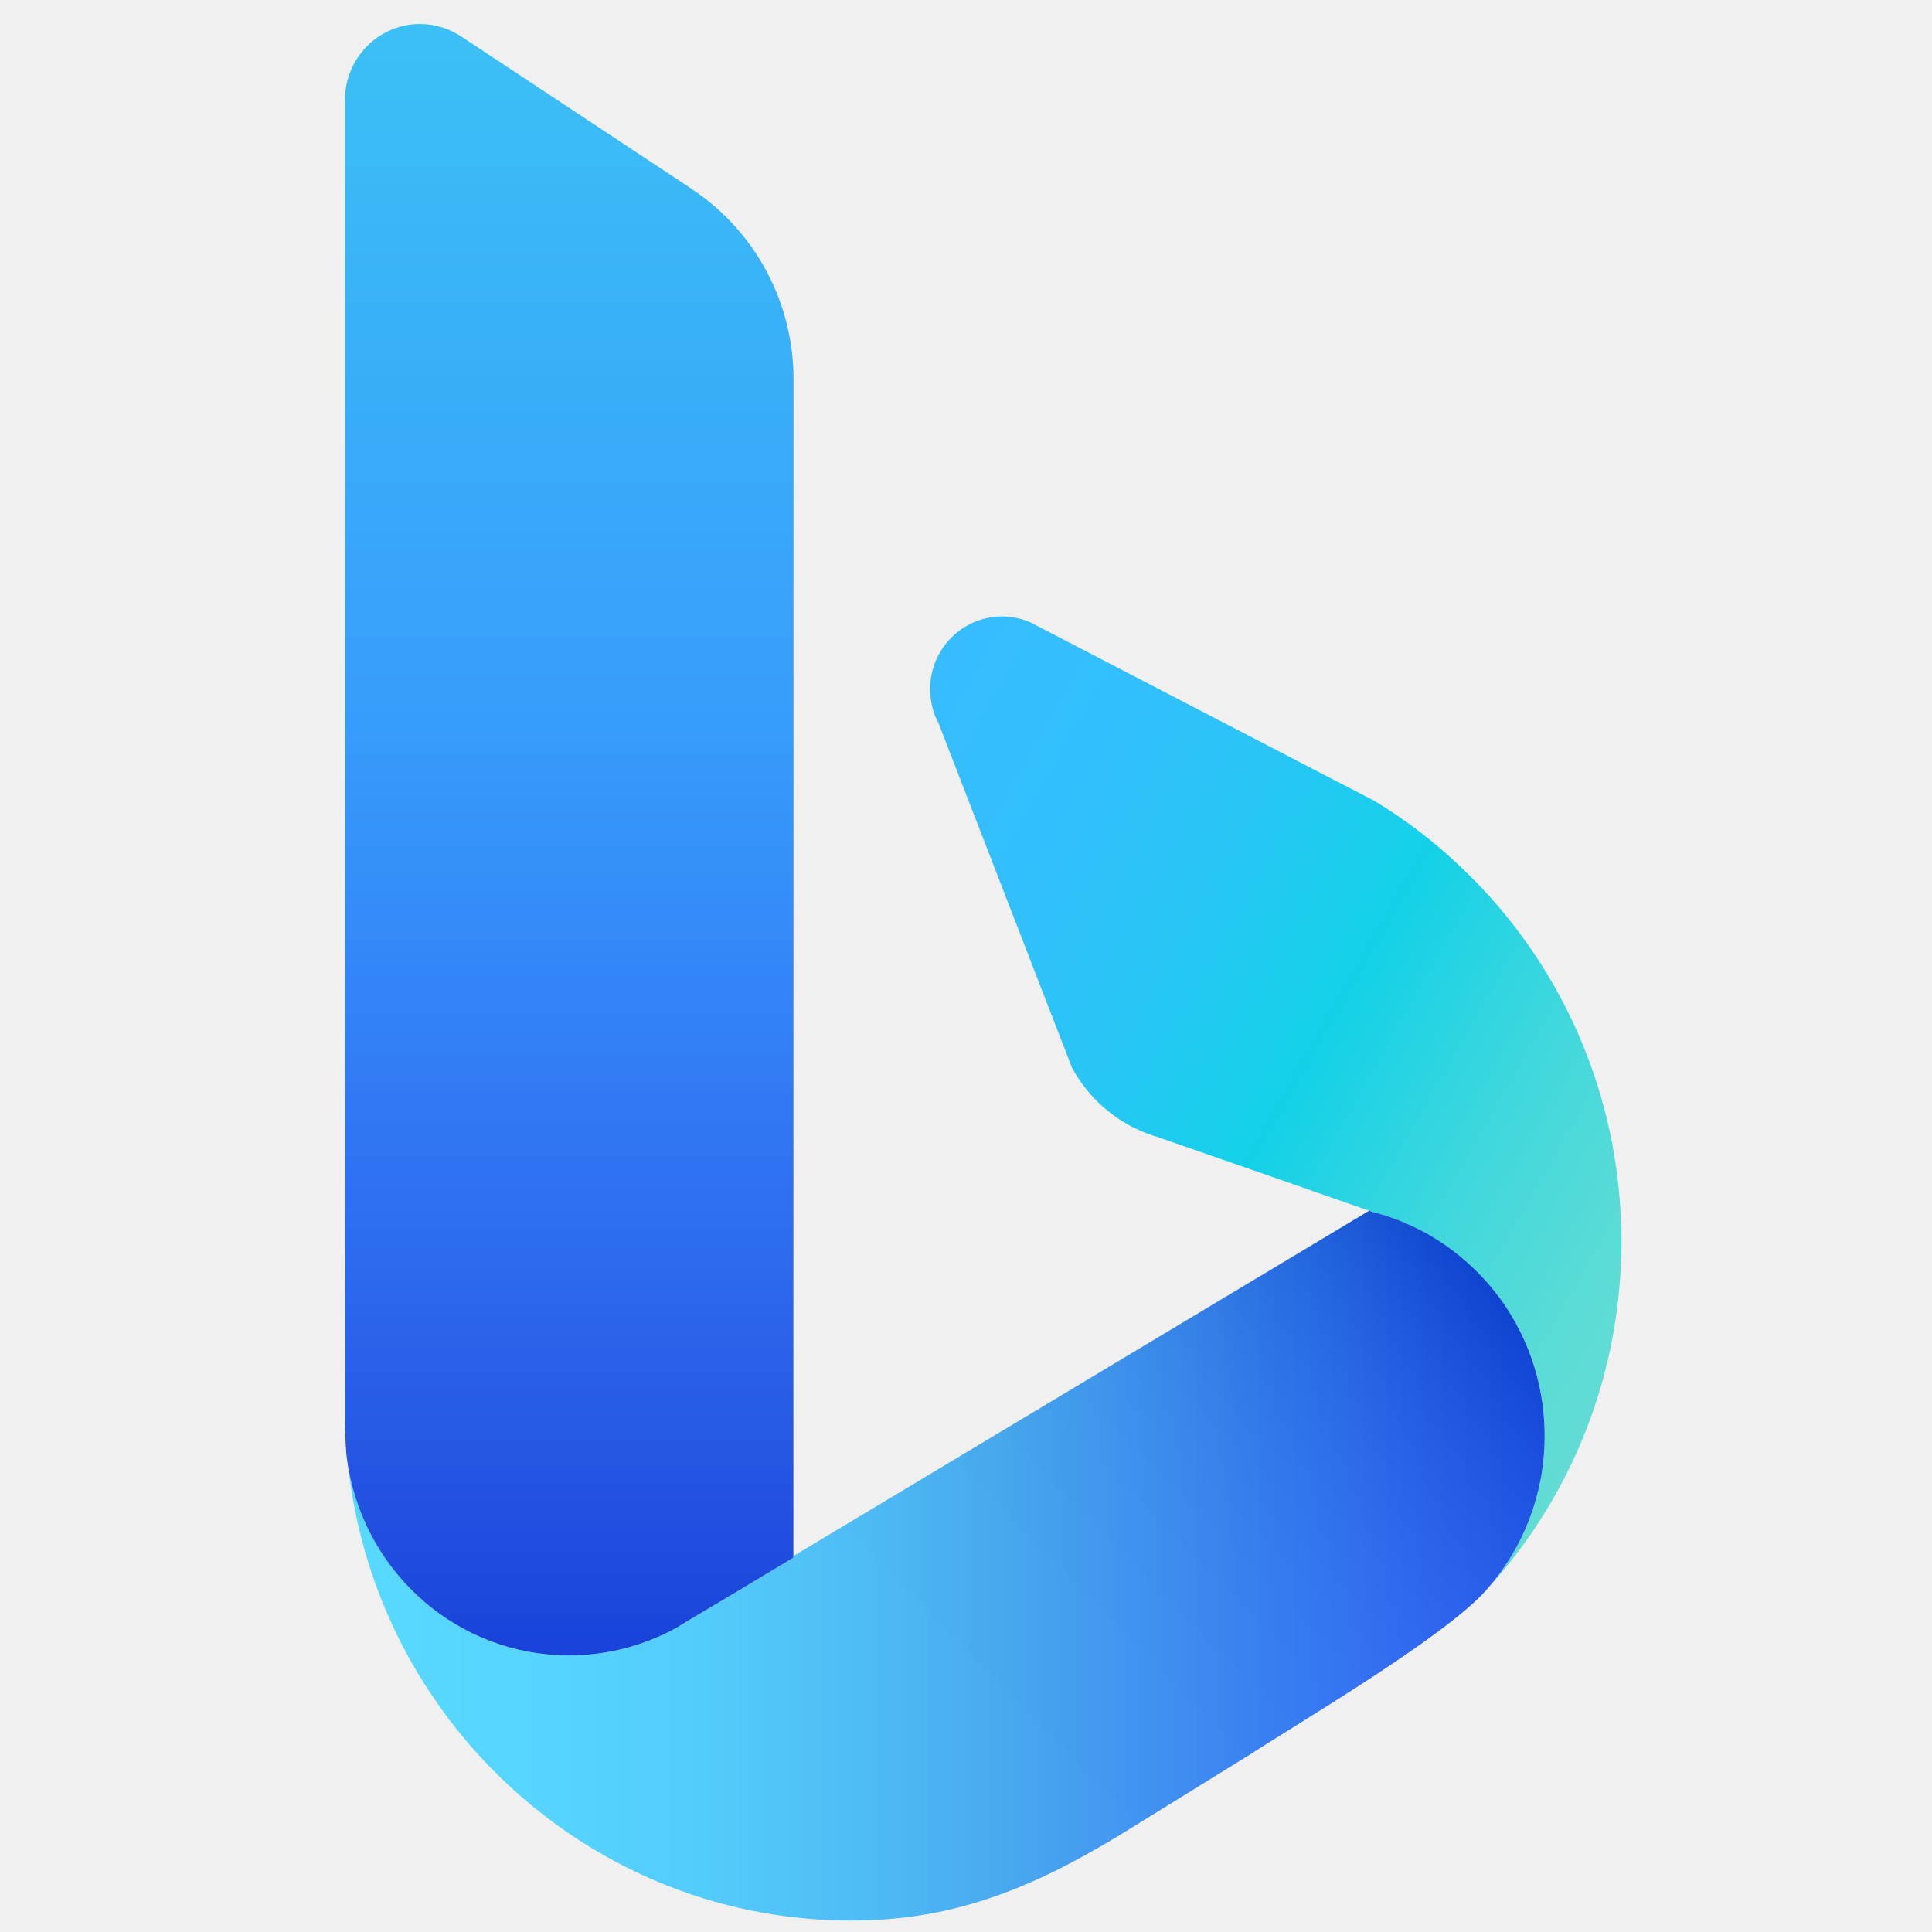
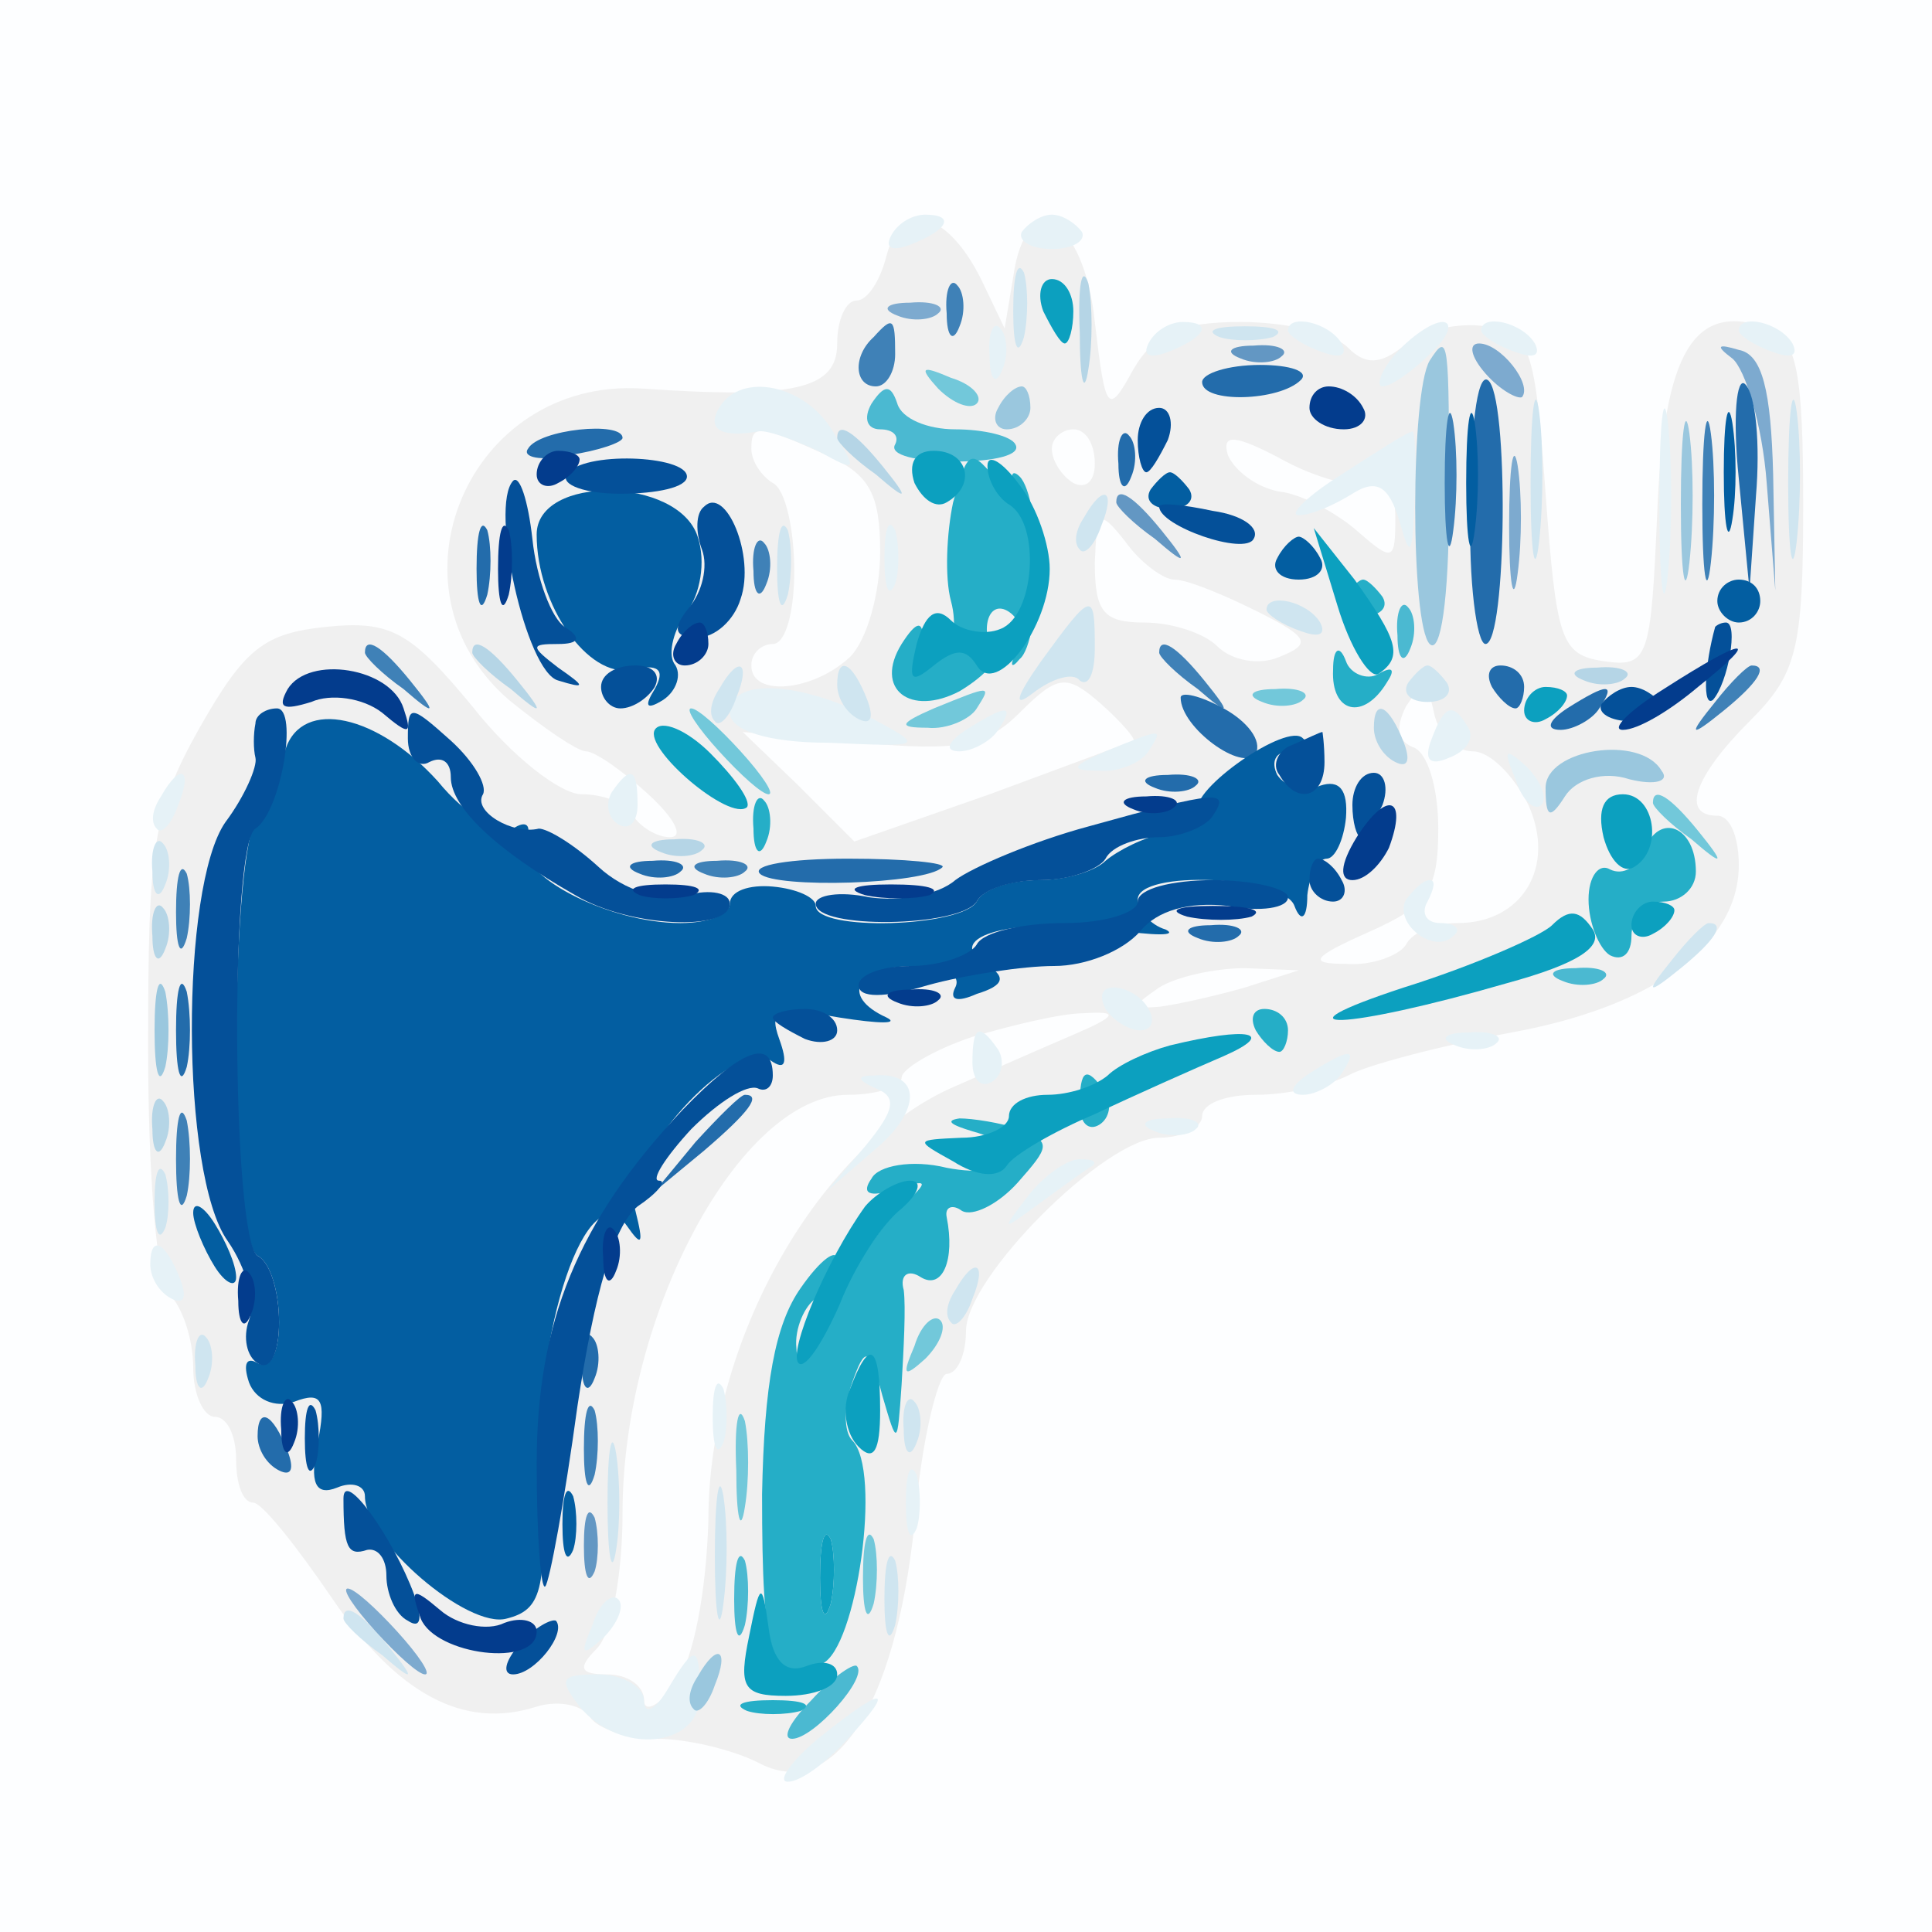
- <svg xmlns="http://www.w3.org/2000/svg" width="56" height="56" viewBox="0 0 56 56" fill="none">
-   <g clip-path="url(#clip0_36_2239)">
-     <path d="M46.998 35.987C46.998 36.532 46.969 37.075 46.91 37.609C46.562 40.87 45.168 43.818 43.07 46.098C43.334 45.801 43.573 45.481 43.782 45.14C43.943 44.88 44.086 44.609 44.207 44.327C44.251 44.234 44.291 44.137 44.324 44.041C44.364 43.948 44.397 43.851 44.427 43.755C44.46 43.666 44.489 43.574 44.515 43.481C44.54 43.384 44.566 43.288 44.588 43.191C44.592 43.18 44.596 43.169 44.599 43.158C44.621 43.061 44.639 42.965 44.657 42.868C44.676 42.768 44.694 42.667 44.709 42.568C44.709 42.564 44.709 42.564 44.709 42.561C44.724 42.468 44.734 42.375 44.742 42.278C44.764 42.059 44.775 41.84 44.775 41.617C44.775 40.362 44.434 39.185 43.836 38.183C43.701 37.949 43.55 37.726 43.385 37.515C43.191 37.262 42.982 37.025 42.755 36.805C42.19 36.252 41.53 35.799 40.8 35.48C40.485 35.338 40.155 35.224 39.817 35.138C39.813 35.138 39.806 35.134 39.803 35.134L39.685 35.093L37.976 34.499V34.496L33.506 32.94C33.491 32.936 33.472 32.936 33.462 32.932L33.183 32.829C32.284 32.472 31.539 31.804 31.074 30.953L29.442 26.739L27.571 21.911L27.212 20.98L27.12 20.79C27.017 20.537 26.962 20.262 26.962 19.977C26.962 19.903 26.962 19.829 26.97 19.762C27.076 18.699 27.967 17.868 29.046 17.868C29.332 17.868 29.607 17.927 29.857 18.035L38.188 22.359L39.831 23.21C40.7 23.734 41.511 24.35 42.251 25.045C44.936 27.54 46.697 31.038 46.961 34.948C46.984 35.293 46.998 35.638 46.998 35.987Z" fill="url(#paint0_linear_36_2239)" />
-     <path d="M44.772 41.617C44.772 42.047 44.732 42.463 44.658 42.868C44.635 42.976 44.614 43.084 44.588 43.191C44.541 43.384 44.49 43.57 44.427 43.755C44.394 43.852 44.361 43.948 44.325 44.041C44.288 44.138 44.248 44.231 44.208 44.327C44.086 44.609 43.943 44.88 43.782 45.14C43.573 45.482 43.334 45.801 43.071 46.098C41.856 47.458 37.733 49.881 36.214 50.866L32.841 52.953C30.369 54.495 28.032 55.586 25.087 55.66C24.948 55.664 24.812 55.668 24.676 55.668C24.486 55.668 24.299 55.664 24.111 55.657C19.123 55.464 14.773 52.753 12.264 48.747C11.117 46.916 10.357 44.814 10.101 42.557C10.639 45.642 13.296 47.982 16.498 47.982C17.62 47.982 18.673 47.696 19.593 47.191C19.6 47.187 19.608 47.183 19.616 47.18L19.946 46.979L21.288 46.177L22.997 45.152V45.104L23.218 44.971L38.51 35.799L39.687 35.093L39.804 35.134C39.808 35.134 39.815 35.138 39.818 35.138C40.156 35.223 40.486 35.338 40.801 35.48C41.531 35.799 42.191 36.252 42.756 36.806C42.983 37.025 43.192 37.262 43.386 37.515C43.551 37.726 43.702 37.95 43.837 38.183C44.43 39.184 44.772 40.362 44.772 41.617Z" fill="url(#paint1_linear_36_2239)" />
-     <path d="M23.001 11.008L22.996 45.151L21.287 46.176L19.943 46.977L19.613 47.18C19.607 47.18 19.597 47.186 19.593 47.191C18.671 47.693 17.618 47.983 16.495 47.983C13.292 47.983 10.64 45.643 10.098 42.557C10.073 42.416 10.054 42.268 10.038 42.126C10.018 41.857 10.004 41.593 9.998 41.324V2.899C9.998 1.686 10.971 0.696 12.173 0.696C12.624 0.696 13.045 0.838 13.391 1.072L20.043 5.471C20.078 5.502 20.118 5.528 20.159 5.553C21.878 6.74 23.001 8.74 23.001 11.008Z" fill="url(#paint2_linear_36_2239)" />
-     <path opacity="0.15" d="M44.772 41.617C44.772 42.047 44.732 42.463 44.658 42.868C44.635 42.976 44.614 43.084 44.588 43.191C44.541 43.384 44.49 43.57 44.427 43.755C44.394 43.852 44.361 43.948 44.325 44.041C44.288 44.138 44.248 44.231 44.208 44.327C44.086 44.609 43.943 44.88 43.782 45.14C43.573 45.482 43.335 45.801 43.071 46.098C41.856 47.458 37.733 49.881 36.214 50.866L32.841 52.953C30.369 54.495 28.032 55.586 25.087 55.66C24.948 55.664 24.812 55.668 24.676 55.668C24.486 55.668 24.299 55.664 24.111 55.657C19.123 55.464 14.773 52.753 12.264 48.747C11.117 46.916 10.357 44.814 10.101 42.557C10.639 45.642 13.296 47.982 16.498 47.982C17.62 47.982 18.673 47.696 19.593 47.191C19.6 47.187 19.608 47.183 19.616 47.18L19.946 46.979L21.288 46.177L22.997 45.152V45.104L23.218 44.971L38.51 35.799L39.687 35.093L39.804 35.134C39.808 35.134 39.815 35.138 39.818 35.138C40.156 35.223 40.486 35.338 40.801 35.48C41.531 35.799 42.191 36.252 42.756 36.806C42.983 37.025 43.192 37.262 43.386 37.515C43.551 37.726 43.702 37.95 43.837 38.183C44.43 39.184 44.772 40.362 44.772 41.617Z" fill="url(#paint3_linear_36_2239)" />
-     <path opacity="0.1" d="M23.001 11.008L22.996 45.151L21.287 46.176L19.943 46.977L19.613 47.18C19.607 47.18 19.597 47.186 19.593 47.191C18.671 47.693 17.618 47.983 16.495 47.983C13.292 47.983 10.64 45.643 10.098 42.557C10.073 42.416 10.054 42.268 10.038 42.126C10.018 41.857 10.004 41.593 9.998 41.324V2.899C9.998 1.686 10.971 0.696 12.173 0.696C12.624 0.696 13.045 0.838 13.391 1.072L20.043 5.471C20.078 5.502 20.118 5.528 20.159 5.553C21.878 6.74 23.001 8.74 23.001 11.008Z" fill="url(#paint4_linear_36_2239)" />
-   </g>
-   <defs>
-     <linearGradient id="paint0_linear_36_2239" x1="24.061" y1="24.49" x2="48.03" y2="38.16" gradientUnits="userSpaceOnUse">
-       <stop stop-color="#37BDFF" />
-       <stop offset="0.183" stop-color="#33BFFD" />
-       <stop offset="0.358" stop-color="#28C5F5" />
-       <stop offset="0.528" stop-color="#15D0E9" />
-       <stop offset="0.547" stop-color="#12D1E7" />
-       <stop offset="0.59" stop-color="#1CD2E5" />
-       <stop offset="0.768" stop-color="#42D8DC" />
-       <stop offset="0.911" stop-color="#59DBD6" />
-       <stop offset="1" stop-color="#62DCD4" />
-     </linearGradient>
-     <linearGradient id="paint1_linear_36_2239" x1="10.099" y1="45.38" x2="44.772" y2="45.38" gradientUnits="userSpaceOnUse">
-       <stop stop-color="#39D2FF" />
-       <stop offset="0.15" stop-color="#38CEFE" />
-       <stop offset="0.293" stop-color="#35C3FA" />
-       <stop offset="0.433" stop-color="#2FB0F3" />
-       <stop offset="0.547" stop-color="#299AEB" />
-       <stop offset="0.583" stop-color="#2692EC" />
-       <stop offset="0.763" stop-color="#1A6CF1" />
-       <stop offset="0.909" stop-color="#1355F4" />
-       <stop offset="1" stop-color="#104CF5" />
-     </linearGradient>
-     <linearGradient id="paint2_linear_36_2239" x1="16.5" y1="48.465" x2="16.5" y2="1.529" gradientUnits="userSpaceOnUse">
-       <stop stop-color="#1B48EF" />
-       <stop offset="0.122" stop-color="#1C51F0" />
-       <stop offset="0.321" stop-color="#1E69F5" />
-       <stop offset="0.568" stop-color="#2190FB" />
-       <stop offset="1" stop-color="#26B8F4" />
-     </linearGradient>
-     <linearGradient id="paint3_linear_36_2239" x1="16.991" y1="54.043" x2="38.651" y2="32.648" gradientUnits="userSpaceOnUse">
-       <stop stop-color="white" />
-       <stop offset="0.373" stop-color="#FDFDFD" />
-       <stop offset="0.507" stop-color="#F6F6F6" />
-       <stop offset="0.603" stop-color="#EBEBEB" />
-       <stop offset="0.68" stop-color="#DADADA" />
-       <stop offset="0.746" stop-color="#C4C4C4" />
-       <stop offset="0.805" stop-color="#A8A8A8" />
-       <stop offset="0.858" stop-color="#888888" />
-       <stop offset="0.907" stop-color="#626262" />
-       <stop offset="0.952" stop-color="#373737" />
-       <stop offset="0.993" stop-color="#090909" />
-       <stop offset="1" />
-     </linearGradient>
-     <linearGradient id="paint4_linear_36_2239" x1="16.5" y1="0.696" x2="16.5" y2="47.982" gradientUnits="userSpaceOnUse">
-       <stop stop-color="white" />
-       <stop offset="0.373" stop-color="#FDFDFD" />
-       <stop offset="0.507" stop-color="#F6F6F6" />
-       <stop offset="0.603" stop-color="#EBEBEB" />
-       <stop offset="0.68" stop-color="#DADADA" />
-       <stop offset="0.746" stop-color="#C4C4C4" />
-       <stop offset="0.805" stop-color="#A8A8A8" />
-       <stop offset="0.858" stop-color="#888888" />
-       <stop offset="0.907" stop-color="#626262" />
-       <stop offset="0.952" stop-color="#373737" />
-       <stop offset="0.993" stop-color="#090909" />
-       <stop offset="1" />
-     </linearGradient>
-     <clipPath id="clip0_36_2239">
-       <rect width="37" height="56" fill="white" transform="translate(10)" />
-     </clipPath>
-   </defs>
+ <svg xmlns="http://www.w3.org/2000/svg" version="1.1" width="45.0" height="45.0">
+   <defs />
+   <g id="id0:id0" transform="matrix(1.25,0,0,1.25,0.0,0.0)">
+     <g transform="translate(0,36) scale(0.04,-0.04)" fill="#fdfeff" stroke="none">
+       <path d="M0 450 l0 -450 450 0 450 0 0 450 0 450 -450 0 -450 0 0 -450z m457 320 l11 -23 4 24 c6 43 33 28 38 -21 5 -42 6 -44 18 -22 10 17 22 22 50 22 21 0 43 -5 50 -12 8 -8 15 -8 26 1 8 7 25 11 38 9 21 -3 23 -9 28 -78 5 -68 7 -75 27 -78 21 -3 22 1 25 69 3 75 17 99 52 86 13 -5 16 -21 16 -82 0 -68 -3 -79 -25 -101 -26 -26 -32 -44 -15 -44 6 0 10 -10 10 -23 0 -37 -40 -66 -106 -78 -32 -6 -67 -15 -76 -20 -10 -5 -29 -9 -43 -9 -14 0 -25 -4 -25 -10 0 -5 -9 -10 -20 -10 -25 0 -90 -65 -90 -90 0 -11 -4 -20 -9 -20 -4 0 -12 -32 -15 -70 -9 -86 -38 -130 -73 -111 -12 6 -33 11 -47 11 -14 0 -28 5 -31 10 -4 6 -15 8 -25 5 -34 -11 -65 6 -95 50 -17 25 -33 45 -37 45 -5 0 -8 9 -8 20 0 11 -4 20 -10 20 -5 0 -10 10 -10 23 0 13 -5 28 -11 34 -6 6 -10 55 -10 115 0 93 2 110 24 149 21 37 30 44 59 47 30 3 39 -2 68 -37 18 -23 41 -41 51 -41 10 0 21 -4 24 -10 3 -5 11 -10 17 -10 7 0 2 9 -10 20 -12 11 -25 20 -29 20 -4 0 -20 11 -36 24 -60 52 -19 150 62 145 72 -5 91 0 91 21 0 11 4 20 9 20 5 0 11 9 14 21 7 26 28 21 44 -11z" />
+       <path d="M350 691 c0 -6 5 -13 10 -16 6 -3 10 -22 10 -41 0 -19 -4 -34 -10 -34 -5 0 -10 -4 -10 -10 0 -15 29 -12 46 4 8 8 14 30 14 49 0 27 -5 36 -25 45 -31 14 -35 15 -35 3z" />
+       <path d="M490 691 c0 -6 5 -13 10 -16 6 -3 10 1 10 9 0 9 -4 16 -10 16 -5 0 -10 -4 -10 -9z" />
+       <path d="M572 688 c3 -7 13 -15 24 -17 10 -1 27 -10 37 -19 16 -14 17 -13 17 7 0 12 -4 19 -10 16 -5 -3 -24 1 -41 10 -24 13 -30 13 -27 3z" />
+       <path d="M510 638 c0 -23 4 -28 23 -28 13 0 28 -5 34 -11 7 -7 20 -9 29 -5 15 6 14 9 -10 21 -16 8 -33 15 -39 15 -5 0 -16 8 -23 18 -12 15 -13 14 -14 -10z" />
+       <path d="M475 568 c-16 -16 -29 -18 -74 -14 l-55 5 26 -25 26 -26 63 22 c35 13 65 24 67 25 1 1 -6 9 -15 17 -16 14 -20 14 -38 -4z" />
+       <path d="M655 571 c-5 -10 -4 -16 3 -19 7 -2 12 -19 12 -38 0 -29 -5 -36 -32 -48 -27 -12 -29 -15 -11 -15 12 -1 25 4 28 9 3 6 14 10 24 10 30 0 46 26 33 55 -7 14 -18 25 -26 25 -8 0 -16 8 -18 18 -3 14 -5 15 -13 3z" />
+       <path d="M540 440 c-13 -9 -13 -10 0 -9 8 1 26 5 40 9 l25 8 -25 1 c-14 0 -32 -4 -40 -9z" />
+       <path d="M453 417 c-18 -6 -33 -15 -33 -19 0 -4 -11 -8 -25 -8 -50 0 -105 -102 -105 -195 0 -28 -5 -56 -12 -63 -9 -9 -8 -12 5 -12 9 0 17 -5 17 -12 0 -6 7 -3 15 8 8 11 14 42 15 76 0 84 52 175 115 202 16 7 41 18 55 24 21 9 21 11 5 10 -11 0 -35 -6 -52 -11z" />
+     </g>
+   </g>
+   <g id="id1:id1" transform="matrix(1.25,0,0,1.25,0.0,0.0)">
+     <g transform="translate(0,36) scale(0.04,-0.04)" fill="#e6f2f7" stroke="none">
+       <path d="M415 790 c-3 -6 1 -7 9 -4 18 7 21 14 7 14 -6 0 -13 -4 -16 -10z" />
+       <path d="M476 792 c-2 -4 4 -8 14 -8 10 0 16 4 14 8 -3 4 -9 8 -14 8 -5 0 -11 -4 -14 -8z" />
+       <path d="M461 734 c0 -11 3 -14 6 -6 3 7 2 16 -1 19 -3 4 -6 -2 -5 -13z" />
+       <path d="M535 740 c-3 -6 1 -7 9 -4 18 7 21 14 7 14 -6 0 -13 -4 -16 -10z" />
+       <path d="M600 746 c0 -2 7 -7 16 -10 8 -3 12 -2 9 4 -6 10 -25 14 -25 6z" />
+       <path d="M650 735 c-7 -8 -9 -15 -6 -15 4 0 14 7 22 15 9 8 11 15 6 15 -5 0 -15 -7 -22 -15z" />
+       <path d="M690 746 c0 -2 7 -7 16 -10 8 -3 12 -2 9 4 -6 10 -25 14 -25 6z" />
+       <path d="M810 746 c0 -2 7 -7 16 -10 8 -3 12 -2 9 4 -6 10 -25 14 -25 6z" />
+       <path d="M773 665 c0 -38 2 -53 4 -32 2 20 2 52 0 70 -2 17 -4 1 -4 -38z" />
+       <path d="M335 710 c-6 -10 1 -14 18 -11 4 1 17 -4 28 -9 18 -10 19 -10 7 9 -13 22 -43 28 -53 11z" />
+       <path d="M625 679 c-16 -10 -25 -19 -20 -19 6 0 17 5 25 10 11 7 17 4 22 -13 5 -18 6 -16 7 11 1 17 0 32 -1 31 -2 0 -16 -9 -33 -20z" />
+       <path d="M412 640 c0 -14 2 -19 5 -12 2 6 2 18 0 25 -3 6 -5 1 -5 -13z" />
+       <path d="M340 568 c0 -8 17 -14 46 -14 45 -2 45 -2 19 12 -34 17 -65 18 -65 2z" />
+       <path d="M450 560 c-9 -6 -10 -10 -3 -10 6 0 15 5 18 10 8 12 4 12 -15 0z" />
+       <path d="M667 556 c-4 -10 -1 -13 8 -9 8 3 12 9 9 14 -7 12 -11 11 -17 -5z" />
+       <path d="M515 550 c-16 -7 -17 -9 -3 -9 9 -1 20 4 23 9 7 11 7 11 -20 0z" />
+       <path d="M706 537 c3 -10 9 -15 12 -12 3 3 0 11 -7 18 -10 9 -11 8 -5 -6z" />
+       <path d="M75 529 c-4 -6 -5 -12 -2 -15 2 -3 7 2 10 11 7 17 1 20 -8 4z" />
+       <path d="M285 531 c-3 -5 -2 -12 3 -15 5 -3 9 1 9 9 0 17 -3 19 -12 6z" />
+       <path d="M655 481 c-6 -11 13 -26 22 -17 4 3 1 6 -6 6 -7 0 -9 5 -6 10 3 6 4 10 1 10 -3 0 -7 -4 -11 -9z" />
+       <path d="M515 430 c3 -5 11 -10 16 -10 6 0 7 5 4 10 -3 6 -11 10 -16 10 -6 0 -7 -4 -4 -10z" />
+       <path d="M453 405 c0 -8 4 -12 9 -9 5 3 6 10 3 15 -9 13 -12 11 -12 -6z" />
+       <path d="M678 413 c7 -3 16 -2 19 1 4 3 -2 6 -13 5 -11 0 -14 -3 -6 -6z" />
+       <path d="M610 400 c-9 -6 -10 -10 -3 -10 6 0 15 5 18 10 8 12 4 12 -15 0z" />
+       <path d="M408 393 c10 -4 9 -10 -5 -27 l-18 -21 22 19 c23 19 22 37 0 35 -8 0 -8 -2 1 -6z" />
+       <path d="M538 373 c7 -3 16 -2 19 1 4 3 -2 6 -13 5 -11 0 -14 -3 -6 -6z" />
+       <path d="M479 343 c-13 -17 -13 -17 6 -3 11 8 22 16 24 17 2 2 0 3 -6 3 -6 0 -17 -8 -24 -17z" />
+       <path d="M70 311 c0 -6 4 -13 10 -16 6 -3 7 1 4 9 -7 18 -14 21 -14 7z" />
+       <path d="M332 240 c0 -14 2 -19 5 -12 2 6 2 18 0 25 -3 6 -5 1 -5 -13z" />
+       <path d="M422 200 c0 -14 2 -19 5 -12 2 6 2 18 0 25 -3 6 -5 1 -5 -13z" />
+       <path d="M276 143 c-6 -14 -5 -15 5 -6 7 7 10 15 7 18 -3 3 -9 -2 -12 -12z" />
+       <path d="M311 113 c-6 -10 -11 -12 -11 -5 0 6 -10 12 -21 12 -18 0 -19 -2 -9 -15 19 -23 56 -19 56 5 0 24 -2 25 -15 3z" />
+       <path d="M381 90 c-13 -11 -19 -20 -14 -20 6 0 18 9 28 20 23 25 17 25 -14 0z" />
+     </g>
+   </g>
+   <g id="id2:id2" transform="matrix(1.25,0,0,1.25,0.0,0.0)">
+     <g transform="translate(0,36) scale(0.04,-0.04)" fill="#cfe5f0" stroke="none">
+       <path d="M472 755 c0 -16 2 -22 5 -12 2 9 2 23 0 30 -3 6 -5 -1 -5 -18z" />
+       <path d="M568 743 c6 -2 18 -2 25 0 6 3 1 5 -13 5 -14 0 -19 -2 -12 -5z" />
+       <path d="M713 675 c0 -33 2 -45 4 -27 2 18 2 45 0 60 -2 15 -4 0 -4 -33z" />
+       <path d="M833 675 c0 -33 2 -45 4 -27 2 18 2 45 0 60 -2 15 -4 0 -4 -33z" />
+       <path d="M505 659 c-4 -6 -5 -12 -2 -15 2 -3 7 2 10 11 7 17 1 20 -8 4z" />
+       <path d="M362 635 c0 -16 2 -22 5 -12 2 9 2 23 0 30 -3 6 -5 -1 -5 -18z" />
+       <path d="M485 592 c-12 -17 -13 -22 -4 -15 9 7 19 10 22 6 4 -3 7 3 7 15 0 27 -1 27 -25 -6z" />
+       <path d="M590 616 c0 -2 7 -7 16 -10 8 -3 12 -2 9 4 -6 10 -25 14 -25 6z" />
+       <path d="M335 579 c-4 -6 -5 -12 -2 -15 2 -3 7 2 10 11 7 17 1 20 -8 4z" />
+       <path d="M390 581 c0 -6 4 -13 10 -16 6 -3 7 1 4 9 -7 18 -14 21 -14 7z" />
+       <path d="M656 582 c-3 -5 1 -9 9 -9 8 0 12 4 9 9 -3 4 -7 8 -9 8 -2 0 -6 -4 -9 -8z" />
+       <path d="M71 494 c0 -11 3 -14 6 -6 3 7 2 16 -1 19 -3 4 -6 -2 -5 -13z" />
+       <path d="M779 453 c-13 -16 -12 -17 4 -4 16 13 21 21 13 21 -2 0 -10 -8 -17 -17z" />
+       <path d="M72 340 c0 -14 2 -19 5 -12 2 6 2 18 0 25 -3 6 -5 1 -5 -13z" />
+       <path d="M445 299 c-4 -6 -5 -12 -2 -15 2 -3 7 2 10 11 7 17 1 20 -8 4z" />
+       <path d="M91 264 c0 -11 3 -14 6 -6 3 7 2 16 -1 19 -3 4 -6 -2 -5 -13z" />
+       <path d="M421 234 c0 -11 3 -14 6 -6 3 7 2 16 -1 19 -3 4 -6 -2 -5 -13z" />
+       <path d="M283 200 c0 -25 2 -35 4 -22 2 12 2 32 0 45 -2 12 -4 2 -4 -23z" />
+       <path d="M333 175 c0 -27 2 -38 4 -22 2 15 2 37 0 50 -2 12 -4 0 -4 -28z" />
+       <path d="M412 155 c0 -16 2 -22 5 -12 2 9 2 23 0 30 -3 6 -5 -1 -5 -18z" />
+       <path d="M160 146 c0 -2 8 -10 18 -17 15 -13 16 -12 3 4 -13 16 -21 21 -21 13z" />
+     </g>
+   </g>
+   <g id="id3:id3" transform="matrix(1.25,0,0,1.25,0.0,0.0)">
+     <g transform="translate(0,36) scale(0.04,-0.04)" fill="#b5d5e6" stroke="none">
+       <path d="M503 745 c0 -22 2 -30 4 -17 2 12 2 30 0 40 -3 9 -5 -1 -4 -23z" />
+       <path d="M390 696 c0 -2 8 -10 18 -17 15 -13 16 -12 3 4 -13 16 -21 21 -21 13z" />
+       <path d="M220 596 c0 -2 8 -10 18 -17 15 -13 16 -12 3 4 -13 16 -21 21 -21 13z" />
+       <path d="M738 583 c7 -3 16 -2 19 1 4 3 -2 6 -13 5 -11 0 -14 -3 -6 -6z" />
+       <path d="M640 561 c0 -6 4 -13 10 -16 6 -3 7 1 4 9 -7 18 -14 21 -14 7z" />
+       <path d="M308 503 c7 -3 16 -2 19 1 4 3 -2 6 -13 5 -11 0 -14 -3 -6 -6z" />
+       <path d="M71 464 c0 -11 3 -14 6 -6 3 7 2 16 -1 19 -3 4 -6 -2 -5 -13z" />
+       <path d="M71 374 c0 -11 3 -14 6 -6 3 7 2 16 -1 19 -3 4 -6 -2 -5 -13z" />
+     </g>
+   </g>
+   <g id="id4:id4" transform="matrix(1.25,0,0,1.25,0.0,0.0)">
+     <g transform="translate(0,36) scale(0.04,-0.04)" fill="#9ac7de" stroke="none">
+       <path d="M666 732 c-9 -15 -9 -123 0 -132 5 -5 9 20 9 66 0 76 0 80 -9 66z" />
+       <path d="M465 710 c-3 -5 -1 -10 4 -10 6 0 11 5 11 10 0 6 -2 10 -4 10 -3 0 -8 -4 -11 -10z" />
+       <path d="M783 665 c0 -33 2 -45 4 -27 2 18 2 45 0 60 -2 15 -4 0 -4 -33z" />
+       <path d="M720 533 c0 -14 2 -15 9 -4 5 8 18 12 30 8 12 -3 19 -1 15 4 -10 17 -54 10 -54 -8z" />
+       <path d="M72 420 c0 -19 2 -27 5 -17 2 9 2 25 0 35 -3 9 -5 1 -5 -18z" />
+       <path d="M325 119 c-4 -6 -5 -12 -2 -15 2 -3 7 2 10 11 7 17 1 20 -8 4z" />
+     </g>
+   </g>
+   <g id="id5:id5" transform="matrix(1.25,0,0,1.25,0.0,0.0)">
+     <g transform="translate(0,36) scale(0.04,-0.04)" fill="#72c8da" stroke="none">
+       <path d="M437 719 c7 -7 15 -10 18 -7 3 3 -2 9 -12 12 -14 6 -15 5 -6 -5z" />
+       <path d="M435 570 c-16 -7 -17 -9 -3 -9 9 -1 20 4 23 9 7 11 7 11 -20 0z" />
+       <path d="M588 573 c7 -3 16 -2 19 1 4 3 -2 6 -13 5 -11 0 -14 -3 -6 -6z" />
+       <path d="M335 550 c10 -11 20 -20 23 -20 3 0 -3 9 -13 20 -10 11 -20 20 -23 20 -3 0 3 -9 13 -20z" />
+       <path d="M770 526 c0 -2 8 -10 18 -17 15 -13 16 -12 3 4 -13 16 -21 21 -21 13z" />
+       <path d="M426 273 c-6 -14 -5 -15 5 -6 7 7 10 15 7 18 -3 3 -9 -2 -12 -12z" />
+       <path d="M343 215 c0 -22 2 -30 4 -17 2 12 2 30 0 40 -3 9 -5 -1 -4 -23z" />
+       <path d="M402 165 c0 -16 2 -22 5 -12 2 9 2 23 0 30 -3 6 -5 -1 -5 -18z" />
+     </g>
+   </g>
+   <g id="id6:id6" transform="matrix(1.25,0,0,1.25,0.0,0.0)">
+     <g transform="translate(0,36) scale(0.04,-0.04)" fill="#7daacf" stroke="none">
+       <path d="M418 753 c7 -3 16 -2 19 1 4 3 -2 6 -13 5 -11 0 -14 -3 -6 -6z" />
+       <path d="M692 726 c7 -8 15 -12 17 -11 5 6 -10 25 -20 25 -5 0 -4 -6 3 -14z" />
+       <path d="M807 733 c6 -5 14 -31 16 -58 l4 -50 -1 54 c-1 39 -5 56 -16 58 -10 3 -11 2 -3 -4z" />
+       <path d="M703 655 c0 -27 2 -38 4 -22 2 15 2 37 0 50 -2 12 -4 0 -4 -28z" />
+       <path d="M175 140 c10 -11 20 -20 23 -20 3 0 -3 9 -13 20 -10 11 -20 20 -23 20 -3 0 3 -9 13 -20z" />
+     </g>
+   </g>
+   <g id="id7:id7" transform="matrix(1.25,0,0,1.25,0.0,0.0)">
+     <g transform="translate(0,36) scale(0.04,-0.04)" fill="#4bb9d1" stroke="none">
+       <path d="M406 712 c-4 -7 -2 -12 4 -12 6 0 9 -3 7 -7 -3 -5 10 -8 28 -8 18 0 31 3 28 8 -2 4 -15 7 -28 7 -13 0 -25 5 -27 12 -3 9 -6 9 -12 0z" />
+       <path d="M651 604 c0 -11 3 -14 6 -6 3 7 2 16 -1 19 -3 4 -6 -2 -5 -13z" />
+       <path d="M728 443 c7 -3 16 -2 19 1 4 3 -2 6 -13 5 -11 0 -14 -3 -6 -6z" />
+       <path d="M342 155 c0 -16 2 -22 5 -12 2 9 2 23 0 30 -3 6 -5 -1 -5 -18z" />
+       <path d="M378 108 c-10 -10 -14 -18 -9 -18 10 0 36 29 30 34 -2 1 -12 -6 -21 -16z" />
+     </g>
+   </g>
+   <g id="id8:id8" transform="matrix(1.25,0,0,1.25,0.0,0.0)">
+     <g transform="translate(0,36) scale(0.04,-0.04)" fill="#6397c3" stroke="none">
+       <path d="M578 733 c7 -3 16 -2 19 1 4 3 -2 6 -13 5 -11 0 -14 -3 -6 -6z" />
+       <path d="M520 666 c0 -2 8 -10 18 -17 15 -13 16 -12 3 4 -13 16 -21 21 -21 13z" />
+       <path d="M272 180 c0 -14 2 -19 5 -12 2 6 2 18 0 25 -3 6 -5 1 -5 -13z" />
+     </g>
+   </g>
+   <g id="id9:id9" transform="matrix(1.25,0,0,1.25,0.0,0.0)">
+     <g transform="translate(0,36) scale(0.04,-0.04)" fill="#25aec7" stroke="none">
+       <path d="M444 666 c-3 -14 -4 -35 -1 -46 3 -11 1 -23 -4 -26 -5 -3 -9 1 -9 8 0 9 -3 9 -10 -2 -13 -21 4 -34 27 -22 10 6 17 13 16 16 -7 14 -2 27 7 21 6 -4 7 -12 4 -18 -4 -7 -3 -9 1 -4 5 4 8 23 8 42 0 19 -3 38 -8 43 -4 4 -5 0 -1 -8 4 -8 1 -7 -8 4 -14 18 -15 17 -22 -8z" />
+       <path d="M626 622 c-3 -5 1 -9 9 -9 8 0 12 4 9 9 -3 4 -7 8 -9 8 -2 0 -6 -4 -9 -8z" />
+       <path d="M621 588 c-1 -20 14 -24 25 -6 4 6 3 8 -4 4 -5 -3 -13 0 -15 6 -3 8 -6 6 -6 -4z" />
+       <path d="M351 514 c0 -11 3 -14 6 -6 3 7 2 16 -1 19 -3 4 -6 -2 -5 -13z" />
+       <path d="M766 504 c-3 -8 -10 -12 -16 -9 -5 3 -10 -3 -10 -14 0 -11 5 -23 10 -26 6 -3 10 1 10 9 0 9 7 16 15 16 8 0 15 6 15 14 0 21 -17 28 -24 10z" />
+       <path d="M585 420 c3 -5 8 -10 11 -10 2 0 4 5 4 10 0 6 -5 10 -11 10 -5 0 -7 -4 -4 -10z" />
+       <path d="M503 385 c0 -8 4 -12 9 -9 5 3 6 10 3 15 -9 13 -12 11 -12 -6z" />
+       <path d="M453 373 c29 -8 19 -23 -12 -17 -16 4 -32 1 -35 -5 -5 -7 -1 -9 11 -5 16 5 16 4 3 -8 -8 -7 -23 -29 -32 -48 -9 -20 -17 -28 -17 -18 -1 9 4 20 9 23 6 3 10 11 10 18 0 6 -8 0 -17 -13 -12 -17 -17 -45 -18 -96 0 -78 4 -88 28 -79 16 7 28 90 14 104 -4 4 -4 16 0 27 6 17 8 17 14 -6 7 -24 7 -24 9 5 1 17 2 36 1 44 -2 7 2 10 8 6 10 -6 16 8 12 28 -1 5 3 6 7 3 5 -3 17 3 26 13 15 17 16 19 1 25 -9 3 -22 5 -28 5 -7 -1 -4 -3 6 -6z m-66 -220 c-3 -10 -5 -4 -5 12 0 17 2 24 5 18 2 -7 2 -21 0 -30z" />
+       <path d="M348 103 c6 -2 18 -2 25 0 6 3 1 5 -13 5 -14 0 -19 -2 -12 -5z" />
+     </g>
+   </g>
+   <g id="id10:id10" transform="matrix(1.25,0,0,1.25,0.0,0.0)">
+     <g transform="translate(0,36) scale(0.04,-0.04)" fill="#0ca0bf" stroke="none">
+       <path d="M486 755 c4 -8 8 -15 10 -15 2 0 4 7 4 15 0 8 -4 15 -10 15 -5 0 -7 -7 -4 -15z" />
+       <path d="M426 675 c4 -8 10 -12 15 -9 14 8 10 24 -6 24 -9 0 -12 -6 -9 -15z" />
+       <path d="M460 683 c0 -7 5 -15 10 -18 15 -9 12 -52 -4 -58 -7 -3 -18 -1 -23 4 -7 7 -12 3 -16 -11 -4 -17 -3 -19 8 -10 10 8 15 8 20 0 9 -15 34 18 34 45 0 11 -6 29 -14 39 -8 11 -15 15 -15 9z" />
+       <path d="M623 618 c6 -20 15 -34 19 -32 12 8 9 16 -11 44 l-19 24 11 -36z" />
+       <path d="M710 569 c0 -5 5 -7 10 -4 6 3 10 8 10 11 0 2 -4 4 -10 4 -5 0 -10 -5 -10 -11z" />
+       <path d="M305 560 c-5 -9 35 -43 43 -36 2 3 -6 14 -17 25 -11 11 -23 16 -26 11z" />
+       <path d="M747 510 c3 -11 9 -17 14 -14 14 8 10 34 -5 34 -9 0 -12 -7 -9 -20z" />
+       <path d="M723 469 c-5 -5 -37 -19 -69 -29 -64 -21 -28 -20 48 2 33 9 45 17 40 25 -6 9 -11 10 -19 2z" />
+       <path d="M760 469 c0 -5 5 -7 10 -4 6 3 10 8 10 11 0 2 -4 4 -10 4 -5 0 -10 -5 -10 -11z" />
+       <path d="M545 413 c-11 -3 -24 -9 -29 -14 -6 -5 -18 -9 -28 -9 -10 0 -18 -4 -18 -10 0 -5 -10 -10 -22 -10 -22 -1 -22 -1 -4 -11 11 -7 21 -8 25 -2 3 5 22 16 41 24 19 9 46 21 60 27 25 11 12 14 -25 5z" />
+       <path d="M403 338 c-18 -25 -36 -68 -31 -73 3 -3 11 9 19 27 7 18 20 38 29 45 8 7 10 13 4 13 -6 0 -16 -6 -21 -12z" />
+       <path d="M396 253 c-4 -9 -2 -21 4 -27 7 -7 10 -2 10 17 0 31 -5 34 -14 10z" />
+       <path d="M382 165 c0 -16 2 -22 5 -12 2 9 2 23 0 30 -3 6 -5 -1 -5 -18z" />
+       <path d="M349 138 c-5 -24 -3 -28 17 -28 13 0 24 4 24 10 0 5 -6 7 -14 4 -10 -4 -16 2 -18 18 -3 22 -4 21 -9 -4z" />
+     </g>
+   </g>
+   <g id="id11:id11" transform="matrix(1.25,0,0,1.25,0.0,0.0)">
+     <g transform="translate(0,36) scale(0.04,-0.04)" fill="#3f81b7" stroke="none">
+       <path d="M441 754 c0 -11 3 -14 6 -6 3 7 2 16 -1 19 -3 4 -6 -2 -5 -13z" />
+       <path d="M407 743 c-10 -9 -9 -23 1 -23 5 0 9 7 9 15 0 17 -1 18 -10 8z" />
+       <path d="M673 675 c0 -27 2 -38 4 -22 2 15 2 37 0 50 -2 12 -4 0 -4 -28z" />
+       <path d="M793 665 c0 -33 2 -45 4 -27 2 18 2 45 0 60 -2 15 -4 0 -4 -33z" />
+       <path d="M351 634 c0 -11 3 -14 6 -6 3 7 2 16 -1 19 -3 4 -6 -2 -5 -13z" />
+       <path d="M170 596 c0 -2 8 -10 18 -17 15 -13 16 -12 3 4 -13 16 -21 21 -21 13z" />
+       <path d="M540 596 c0 -2 8 -10 18 -17 15 -13 16 -12 3 4 -13 16 -21 21 -21 13z" />
+       <path d="M799 573 c-13 -16 -12 -17 4 -4 16 13 21 21 13 21 -2 0 -10 -8 -17 -17z" />
+       <path d="M82 475 c0 -16 2 -22 5 -12 2 9 2 23 0 30 -3 6 -5 -1 -5 -18z" />
+       <path d="M328 493 c7 -3 16 -2 19 1 4 3 -2 6 -13 5 -11 0 -14 -3 -6 -6z" />
+       <path d="M82 360 c0 -19 2 -27 5 -17 2 9 2 25 0 35 -3 9 -5 1 -5 -18z" />
+       <path d="M272 225 c0 -16 2 -22 5 -12 2 9 2 23 0 30 -3 6 -5 -1 -5 -18z" />
+     </g>
+   </g>
+   <g id="id12:id12" transform="matrix(1.25,0,0,1.25,0.0,0.0)">
+     <g transform="translate(0,36) scale(0.04,-0.04)" fill="#236cab" stroke="none">
+       <path d="M560 722 c0 -10 36 -9 46 1 4 4 -5 7 -19 7 -15 0 -27 -4 -27 -8z" />
+       <path d="M685 664 c-1 -35 3 -64 7 -64 10 0 11 117 1 123 -5 3 -8 -24 -8 -59z" />
+       <path d="M810 677 l5 -52 3 44 c2 24 0 47 -5 52 -4 4 -6 -15 -3 -44z" />
+       <path d="M246 691 c-3 -4 6 -6 19 -3 14 2 25 6 25 8 0 8 -39 4 -44 -5z" />
+       <path d="M521 684 c0 -11 3 -14 6 -6 3 7 2 16 -1 19 -3 4 -6 -2 -5 -13z" />
+       <path d="M222 635 c0 -16 2 -22 5 -12 2 9 2 23 0 30 -3 6 -5 -1 -5 -18z" />
+       <path d="M695 580 c3 -5 8 -10 11 -10 2 0 4 5 4 10 0 6 -5 10 -11 10 -5 0 -7 -4 -4 -10z" />
+       <path d="M550 575 c0 -14 29 -35 35 -26 3 6 -4 15 -15 21 -11 6 -20 8 -20 5z" />
+       <path d="M730 570 c-9 -6 -10 -10 -3 -10 6 0 15 5 18 10 8 12 4 12 -15 0z" />
+       <path d="M538 533 c7 -3 16 -2 19 1 4 3 -2 6 -13 5 -11 0 -14 -3 -6 -6z" />
+       <path d="M298 493 c7 -3 16 -2 19 1 4 3 -2 6 -13 5 -11 0 -14 -3 -6 -6z" />
+       <path d="M354 493 c7 -7 77 -5 85 3 2 2 -17 4 -44 4 -27 0 -45 -3 -41 -7z" />
+       <path d="M558 463 c7 -3 16 -2 19 1 4 3 -2 6 -13 5 -11 0 -14 -3 -6 -6z" />
+       <path d="M82 420 c0 -19 2 -27 5 -17 2 9 2 25 0 35 -3 9 -5 1 -5 -18z" />
+       <path d="M324 368 l-19 -23 23 19 c21 18 27 26 19 26 -2 0 -12 -10 -23 -22z" />
+       <path d="M271 264 c0 -11 3 -14 6 -6 3 7 2 16 -1 19 -3 4 -6 -2 -5 -13z" />
+       <path d="M120 231 c0 -6 4 -13 10 -16 6 -3 7 1 4 9 -7 18 -14 21 -14 7z" />
+     </g>
+   </g>
+   <g id="id13:id13" transform="matrix(1.25,0,0,1.25,0.0,0.0)">
+     <g transform="translate(0,36) scale(0.04,-0.04)" fill="#035ea1" stroke="none">
+       <path d="M683 675 c0 -27 2 -38 4 -22 2 15 2 37 0 50 -2 12 -4 0 -4 -28z" />
+       <path d="M803 680 c0 -25 2 -35 4 -22 2 12 2 32 0 45 -2 12 -4 2 -4 -23z" />
+       <path d="M536 672 c-3 -5 1 -9 9 -9 8 0 12 4 9 9 -3 4 -7 8 -9 8 -2 0 -6 -4 -9 -8z" />
+       <path d="M250 651 c0 -33 24 -67 44 -63 13 3 16 0 11 -9 -5 -8 -4 -10 4 -5 6 4 9 12 5 17 -3 5 0 16 6 24 6 8 9 23 5 35 -9 28 -75 29 -75 1z" />
+       <path d="M595 640 c-3 -5 1 -10 10 -10 9 0 13 5 10 10 -3 6 -8 10 -10 10 -2 0 -7 -4 -10 -10z" />
+       <path d="M800 620 c0 -5 5 -10 10 -10 6 0 10 5 10 10 0 6 -4 10 -10 10 -5 0 -10 -4 -10 -10z" />
+       <path d="M133 551 c-2 -9 -9 -24 -14 -33 -12 -24 -12 -195 1 -203 6 -3 10 -17 10 -31 0 -14 -4 -22 -10 -19 -5 3 -7 0 -4 -9 3 -8 12 -12 21 -9 13 5 15 1 11 -19 -4 -19 -1 -25 9 -21 7 3 13 1 13 -4 0 -21 48 -62 66 -57 16 4 19 13 16 65 -4 68 22 144 40 118 7 -10 8 -9 4 7 -7 23 45 81 63 70 7 -5 8 -1 4 10 -5 14 -1 15 28 10 19 -3 28 -3 22 0 -22 10 -14 24 13 24 14 0 22 -4 19 -10 -3 -6 1 -7 10 -3 13 4 14 8 4 14 -21 13 15 22 59 16 20 -3 31 -3 25 0 -7 2 -13 9 -13 14 0 14 68 11 73 -3 3 -8 6 -6 6 5 1 9 5 17 9 17 4 0 8 9 9 19 1 13 -3 18 -12 15 -7 -3 -16 -1 -20 5 -3 6 -1 11 6 11 7 0 10 3 6 6 -7 8 -53 -24 -49 -34 2 -4 -5 -9 -15 -10 -10 -2 -22 -8 -28 -13 -5 -5 -19 -9 -31 -9 -13 0 -26 -4 -29 -10 -7 -12 -75 -14 -75 -2 0 4 -9 8 -20 9 -11 1 -20 -2 -20 -8 0 -5 -10 -9 -23 -9 -34 0 -78 23 -72 38 3 8 0 10 -6 6 -6 -3 -22 6 -35 22 -28 31 -63 39 -71 15z" />
+       <path d="M90 335 c0 -5 5 -17 10 -25 5 -8 10 -10 10 -5 0 6 -5 17 -10 25 -5 8 -10 11 -10 5z" />
+       <path d="M262 190 c0 -14 2 -19 5 -12 2 6 2 18 0 25 -3 6 -5 1 -5 -13z" />
+     </g>
+   </g>
+   <g id="id14:id14" transform="matrix(1.25,0,0,1.25,0.0,0.0)">
+     <g transform="translate(0,36) scale(0.04,-0.04)" fill="#045099" stroke="none">
+       <path d="M530 695 c0 -8 2 -15 4 -15 2 0 6 7 10 15 3 8 1 15 -4 15 -6 0 -10 -7 -10 -15z" />
+       <path d="M264 679 c-3 -5 9 -9 25 -9 17 0 31 3 31 8 0 10 -49 12 -56 1z" />
+       <path d="M239 676 c-11 -12 6 -89 21 -93 13 -4 13 -3 0 6 -13 10 -13 11 0 11 10 0 11 3 3 8 -6 4 -13 22 -15 41 -2 18 -6 30 -9 27z" />
+       <path d="M328 664 c-4 -3 -4 -12 -1 -20 3 -8 0 -20 -6 -27 -8 -10 -7 -14 4 -14 8 0 17 8 20 18 7 20 -7 53 -17 43z" />
+       <path d="M540 664 c0 -9 40 -23 44 -15 3 5 -5 11 -19 13 -14 3 -25 4 -25 2z" />
+       <path d="M799 608 c-5 -18 -6 -38 -1 -34 7 8 12 36 6 36 -2 0 -4 -1 -5 -2z" />
+       <path d="M280 580 c0 -5 4 -10 9 -10 6 0 13 5 16 10 3 6 -1 10 -9 10 -9 0 -16 -4 -16 -10z" />
+       <path d="M746 572 c-2 -4 4 -8 14 -8 10 0 16 4 14 8 -3 4 -9 8 -14 8 -5 0 -11 -4 -14 -8z" />
+       <path d="M119 563 c-1 -5 -1 -12 0 -16 1 -4 -5 -18 -14 -30 -21 -30 -21 -164 1 -195 9 -13 13 -29 10 -37 -3 -8 -1 -17 4 -20 6 -4 10 5 10 19 0 14 -4 28 -10 31 -12 8 -13 192 -1 199 12 8 20 56 10 56 -5 0 -10 -3 -10 -7z" />
+       <path d="M190 556 c0 -9 5 -14 10 -11 6 3 10 0 10 -7 0 -14 21 -34 58 -55 25 -15 72 -17 72 -4 0 5 -9 7 -20 4 -12 -3 -29 2 -41 13 -12 11 -24 18 -28 18 -12 -3 -31 8 -26 16 2 4 -4 15 -15 25 -19 17 -20 17 -20 1z" />
+       <path d="M602 553 c-6 -2 -10 -9 -6 -14 8 -14 21 -11 21 6 0 8 -1 15 -1 14 -1 0 -7 -3 -14 -6z" />
+       <path d="M630 525 c0 -8 2 -15 4 -15 2 0 6 7 10 15 3 8 1 15 -4 15 -6 0 -10 -7 -10 -15z" />
+       <path d="M507 515 c-26 -7 -54 -19 -62 -25 -8 -7 -26 -10 -40 -8 -14 3 -25 1 -25 -3 0 -12 67 -11 75 1 3 6 17 10 30 10 13 0 27 5 30 10 3 6 15 10 25 10 10 0 22 5 25 10 8 12 3 12 -58 -5z" />
+       <path d="M610 490 c0 -5 5 -10 11 -10 5 0 7 5 4 10 -3 6 -8 10 -11 10 -2 0 -4 -4 -4 -10z" />
+       <path d="M530 480 c0 -5 -15 -10 -34 -10 -19 0 -38 -4 -41 -10 -3 -5 -17 -10 -31 -10 -13 0 -24 -4 -24 -9 0 -6 12 -6 32 0 18 5 45 9 59 9 15 0 32 7 40 16 8 10 23 14 41 12 15 -3 28 -1 28 4 0 4 -16 8 -35 8 -19 0 -35 -4 -35 -10z" />
+       <path d="M360 426 c0 -2 7 -6 15 -10 8 -3 15 -1 15 4 0 6 -7 10 -15 10 -8 0 -15 -2 -15 -4z" />
+       <path d="M318 383 c-49 -52 -68 -99 -68 -165 0 -34 2 -59 4 -57 2 2 9 40 15 84 8 53 17 84 28 93 9 6 14 12 10 12 -4 0 3 11 15 24 13 13 26 21 31 19 4 -2 7 1 7 6 0 18 -15 12 -42 -16z" />
+       <path d="M142 230 c0 -14 2 -19 5 -12 2 6 2 18 0 25 -3 6 -5 1 -5 -13z" />
+       <path d="M160 202 c0 -23 2 -27 11 -24 5 1 9 -4 9 -12 0 -8 4 -18 10 -21 6 -4 7 1 3 12 -10 27 -33 59 -33 45z" />
+       <path d="M242 134 c-7 -8 -8 -14 -3 -14 10 0 25 19 20 25 -2 1 -10 -3 -17 -11z" />
+     </g>
+   </g>
+   <g id="id15:id15" transform="matrix(1.25,0,0,1.25,0.0,0.0)">
+     <g transform="translate(0,36) scale(0.04,-0.04)" fill="#033c8d" stroke="none">
+       <path d="M610 710 c0 -5 7 -10 16 -10 8 0 12 5 9 10 -3 6 -10 10 -16 10 -5 0 -9 -4 -9 -10z" />
+       <path d="M250 679 c0 -5 5 -7 10 -4 6 3 10 8 10 11 0 2 -4 4 -10 4 -5 0 -10 -5 -10 -11z" />
+       <path d="M232 635 c0 -16 2 -22 5 -12 2 9 2 23 0 30 -3 6 -5 -1 -5 -18z" />
+       <path d="M315 600 c-3 -5 -1 -10 4 -10 6 0 11 5 11 10 0 6 -2 10 -4 10 -3 0 -8 -4 -11 -10z" />
+       <path d="M775 579 c-16 -10 -25 -19 -19 -19 7 0 22 9 35 20 30 24 23 24 -16 -1z" />
+       <path d="M134 579 c-5 -9 -2 -10 11 -6 9 4 24 2 33 -5 13 -11 14 -10 10 2 -6 19 -44 25 -54 9z" />
+       <path d="M528 523 c7 -3 16 -2 19 1 4 3 -2 6 -13 5 -11 0 -14 -3 -6 -6z" />
+       <path d="M632 510 c-8 -13 -8 -20 -2 -20 6 0 13 7 17 15 9 24 -1 27 -15 5z" />
+       <path d="M298 483 c6 -2 18 -2 25 0 6 3 1 5 -13 5 -14 0 -19 -2 -12 -5z" />
+       <path d="M403 483 c9 -2 23 -2 30 0 6 3 -1 5 -18 5 -16 0 -22 -2 -12 -5z" />
+       <path d="M553 473 c9 -2 23 -2 30 0 6 3 -1 5 -18 5 -16 0 -22 -2 -12 -5z" />
+       <path d="M418 433 c7 -3 16 -2 19 1 4 3 -2 6 -13 5 -11 0 -14 -3 -6 -6z" />
+       <path d="M281 314 c0 -11 3 -14 6 -6 3 7 2 16 -1 19 -3 4 -6 -2 -5 -13z" />
+       <path d="M111 294 c0 -11 3 -14 6 -6 3 7 2 16 -1 19 -3 4 -6 -2 -5 -13z" />
+       <path d="M131 234 c0 -11 3 -14 6 -6 3 7 2 16 -1 19 -3 4 -6 -2 -5 -13z" />
+       <path d="M196 146 c7 -17 54 -23 54 -6 0 5 -7 7 -15 4 -8 -4 -22 -1 -30 6 -13 11 -14 10 -9 -4z" />
+     </g>
+   </g>
</svg>
